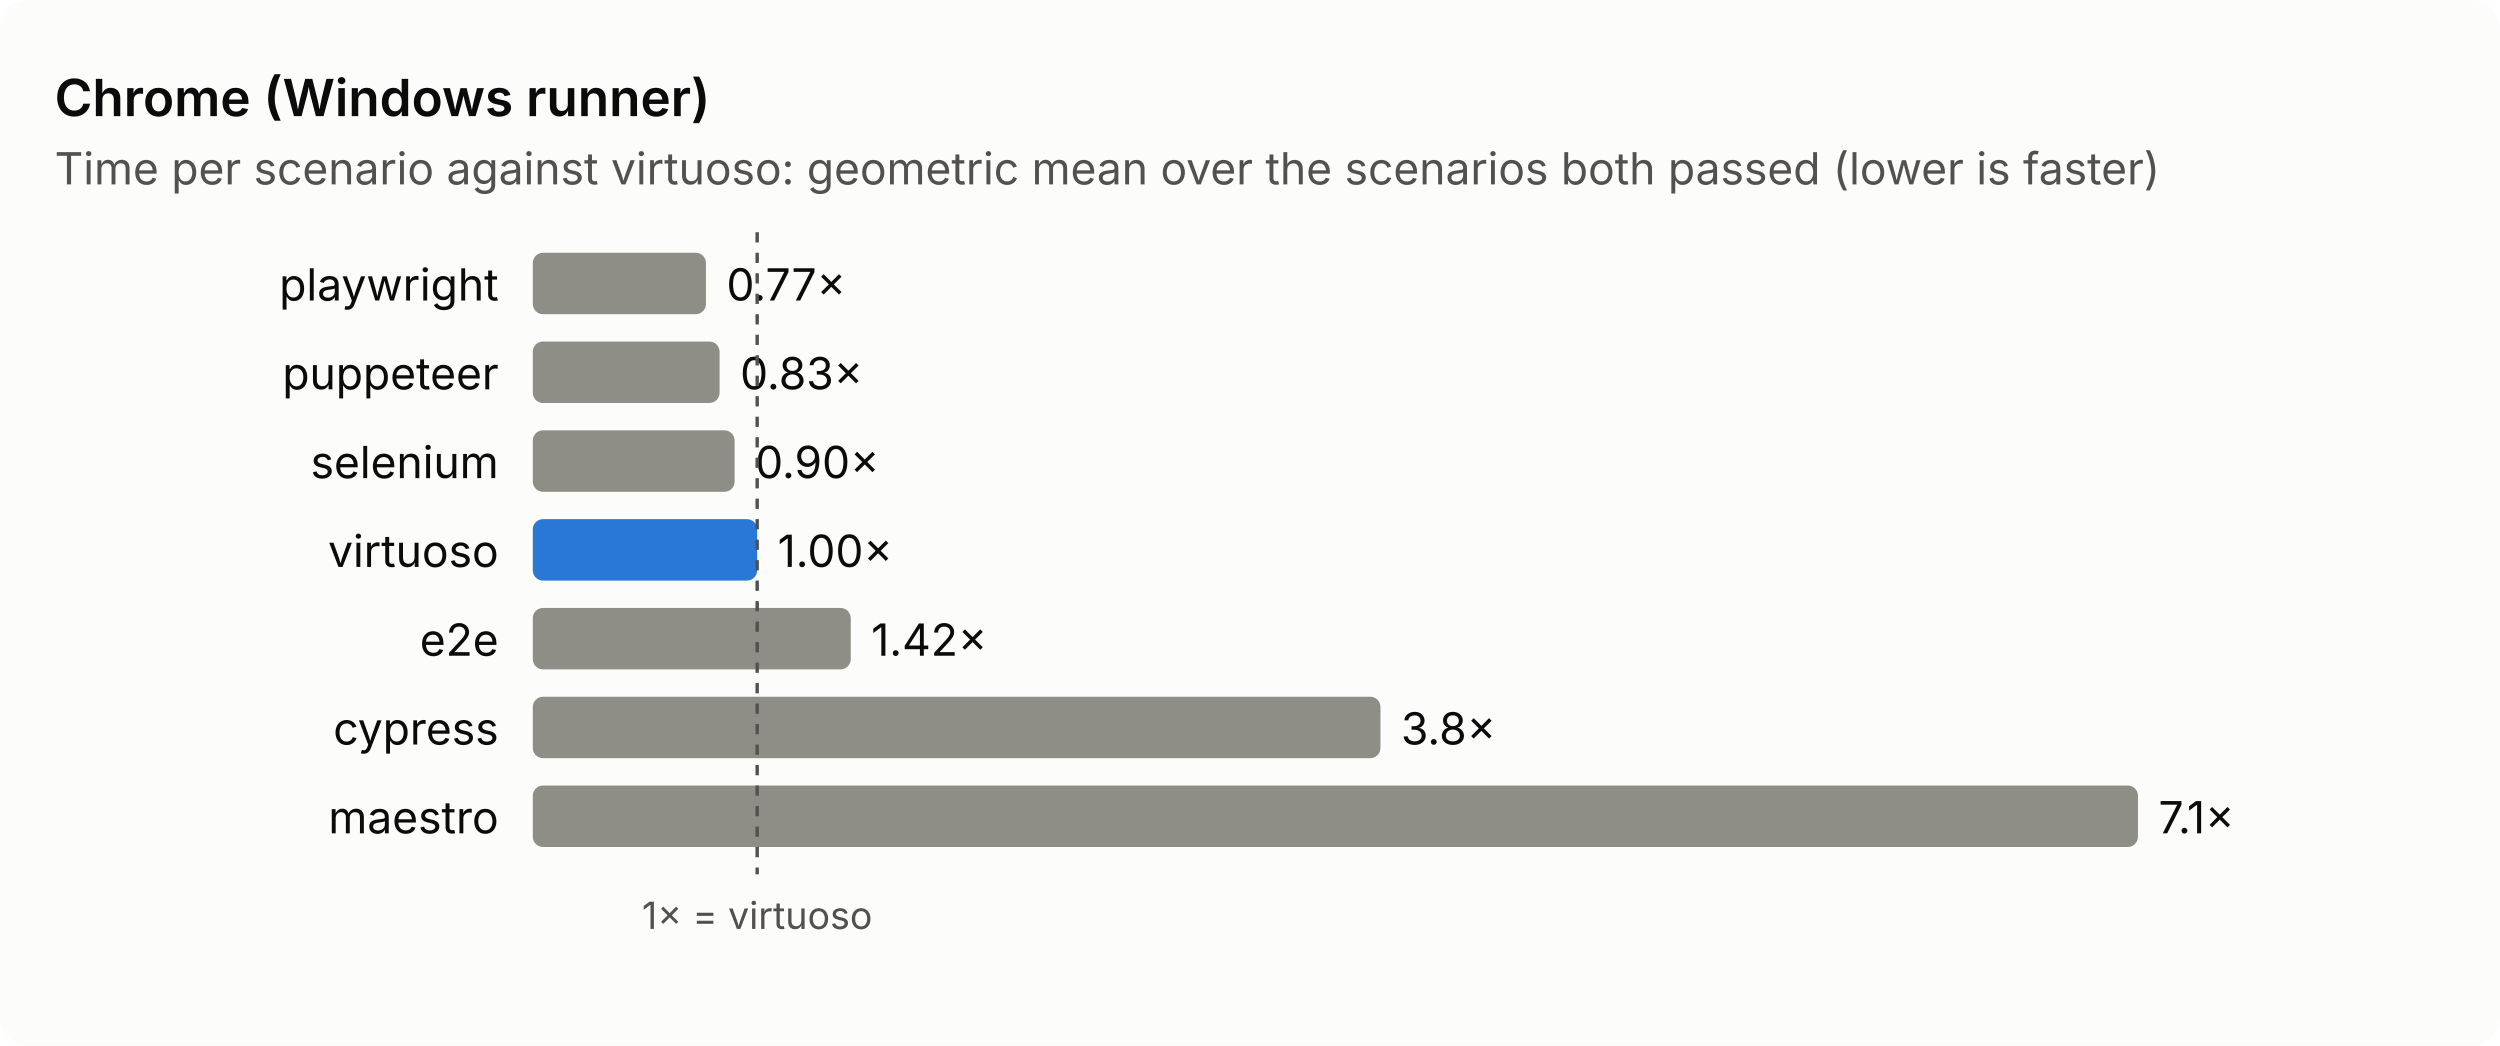
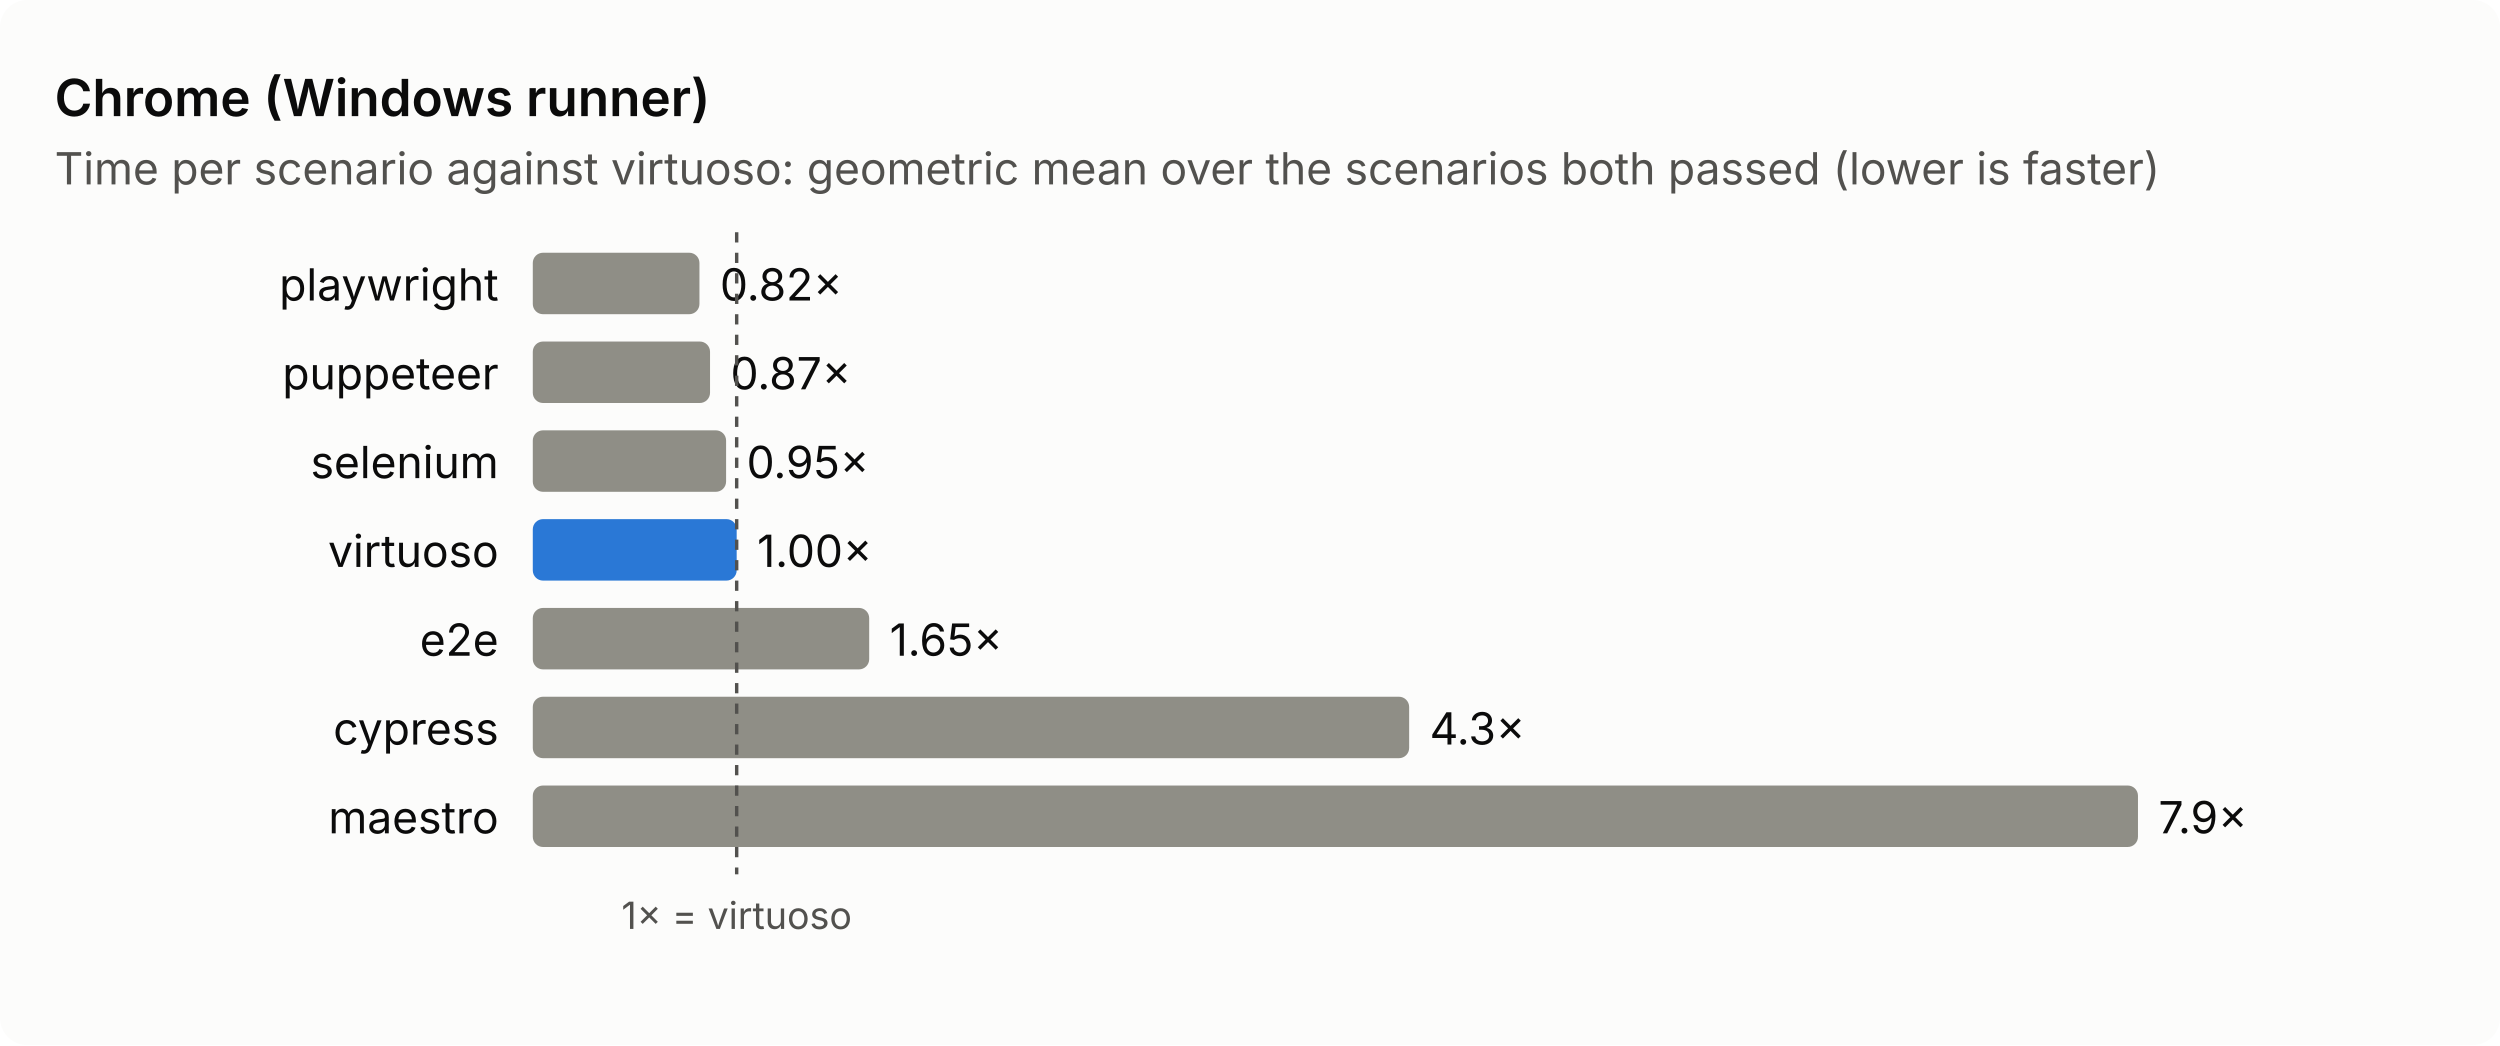
<svg xmlns="http://www.w3.org/2000/svg" viewBox="0 0 732 306" width="732" height="306" role="img" aria-label="Chrome (Windows runner): time per scenario against virtuoso">
  <style>text{font:13px system-ui,-apple-system,'Segoe UI',sans-serif;fill:#0b0b0b}.sub,.axis{fill:#52514e}.axis{font-size:11px}.title{font-size:15px;font-weight:600}.bg{fill:#fcfcfb}.bar{fill:#8f8e86}.base{fill:#2a78d6}.ref{stroke:#52514e;stroke-dasharray:3 3}@media (prefers-color-scheme: dark){.bg{fill:#1a1a19}text{fill:#f0efec}.sub,.axis{fill:#c3c2b7}.base{fill:#3987e5}.ref{stroke:#c3c2b7}}</style>
  <rect class="bg" width="732" height="306" rx="8" />
  <text class="title" x="16" y="34.0">Chrome (Windows runner)</text>
  <text class="sub" x="16" y="54.0">Time per scenario against virtuoso: geometric mean over the scenarios both passed (lower is faster)</text>
  <text x="146.0" y="88.0" text-anchor="end">playwright</text>
-   <rect class="bar" x="156" y="74.0" width="50.7" height="18" rx="3" />
-   <text x="212.7" y="88.0">0.77×</text>
+   <rect class="bar" x="156" y="74.0" width="48.8" height="18" rx="3" />
+   <text x="210.8" y="88.0">0.82×</text>
  <text x="146.0" y="114.0" text-anchor="end">puppeteer</text>
-   <rect class="bar" x="156" y="100.0" width="54.7" height="18" rx="3" />
-   <text x="216.7" y="114.0">0.83×</text>
+   <rect class="bar" x="156" y="100.0" width="51.9" height="18" rx="3" />
+   <text x="213.9" y="114.0">0.87×</text>
  <text x="146.0" y="140.0" text-anchor="end">selenium</text>
-   <rect class="bar" x="156" y="126.0" width="59.1" height="18" rx="3" />
-   <text x="221.1" y="140.0">0.90×</text>
+   <rect class="bar" x="156" y="126.0" width="56.6" height="18" rx="3" />
+   <text x="218.6" y="140.0">0.95×</text>
  <text x="146.0" y="166.0" text-anchor="end">virtuoso</text>
-   <rect class="bar base" x="156" y="152.0" width="65.7" height="18" rx="3" />
-   <text x="227.7" y="166.0">1.00×</text>
+   <rect class="bar base" x="156" y="152.0" width="59.7" height="18" rx="3" />
+   <text x="221.7" y="166.0">1.00×</text>
  <text x="146.0" y="192.0" text-anchor="end">e2e</text>
-   <rect class="bar" x="156" y="178.0" width="93.1" height="18" rx="3" />
-   <text x="255.1" y="192.0">1.42×</text>
+   <rect class="bar" x="156" y="178.0" width="98.5" height="18" rx="3" />
+   <text x="260.5" y="192.0">1.65×</text>
  <text x="146.0" y="218.0" text-anchor="end">cypress</text>
-   <rect class="bar" x="156" y="204.0" width="248.2" height="18" rx="3" />
-   <text x="410.2" y="218.0">3.8×</text>
+   <rect class="bar" x="156" y="204.0" width="256.6" height="18" rx="3" />
+   <text x="418.6" y="218.0">4.3×</text>
  <text x="146.0" y="244.0" text-anchor="end">maestro</text>
  <rect class="bar" x="156" y="230.0" width="470.0" height="18" rx="3" />
-   <text x="632.0" y="244.0">7.1×</text>
-   <line class="ref" x1="221.7" y1="68.0" x2="221.7" y2="256.0" />
-   <text class="axis" x="221.7" y="272.0" text-anchor="middle">1× = virtuoso</text>
+   <text x="632.0" y="244.0">7.9×</text>
+   <line class="ref" x1="215.7" y1="68.0" x2="215.7" y2="256.0" />
+   <text class="axis" x="215.7" y="272.0" text-anchor="middle">1× = virtuoso</text>
</svg>
